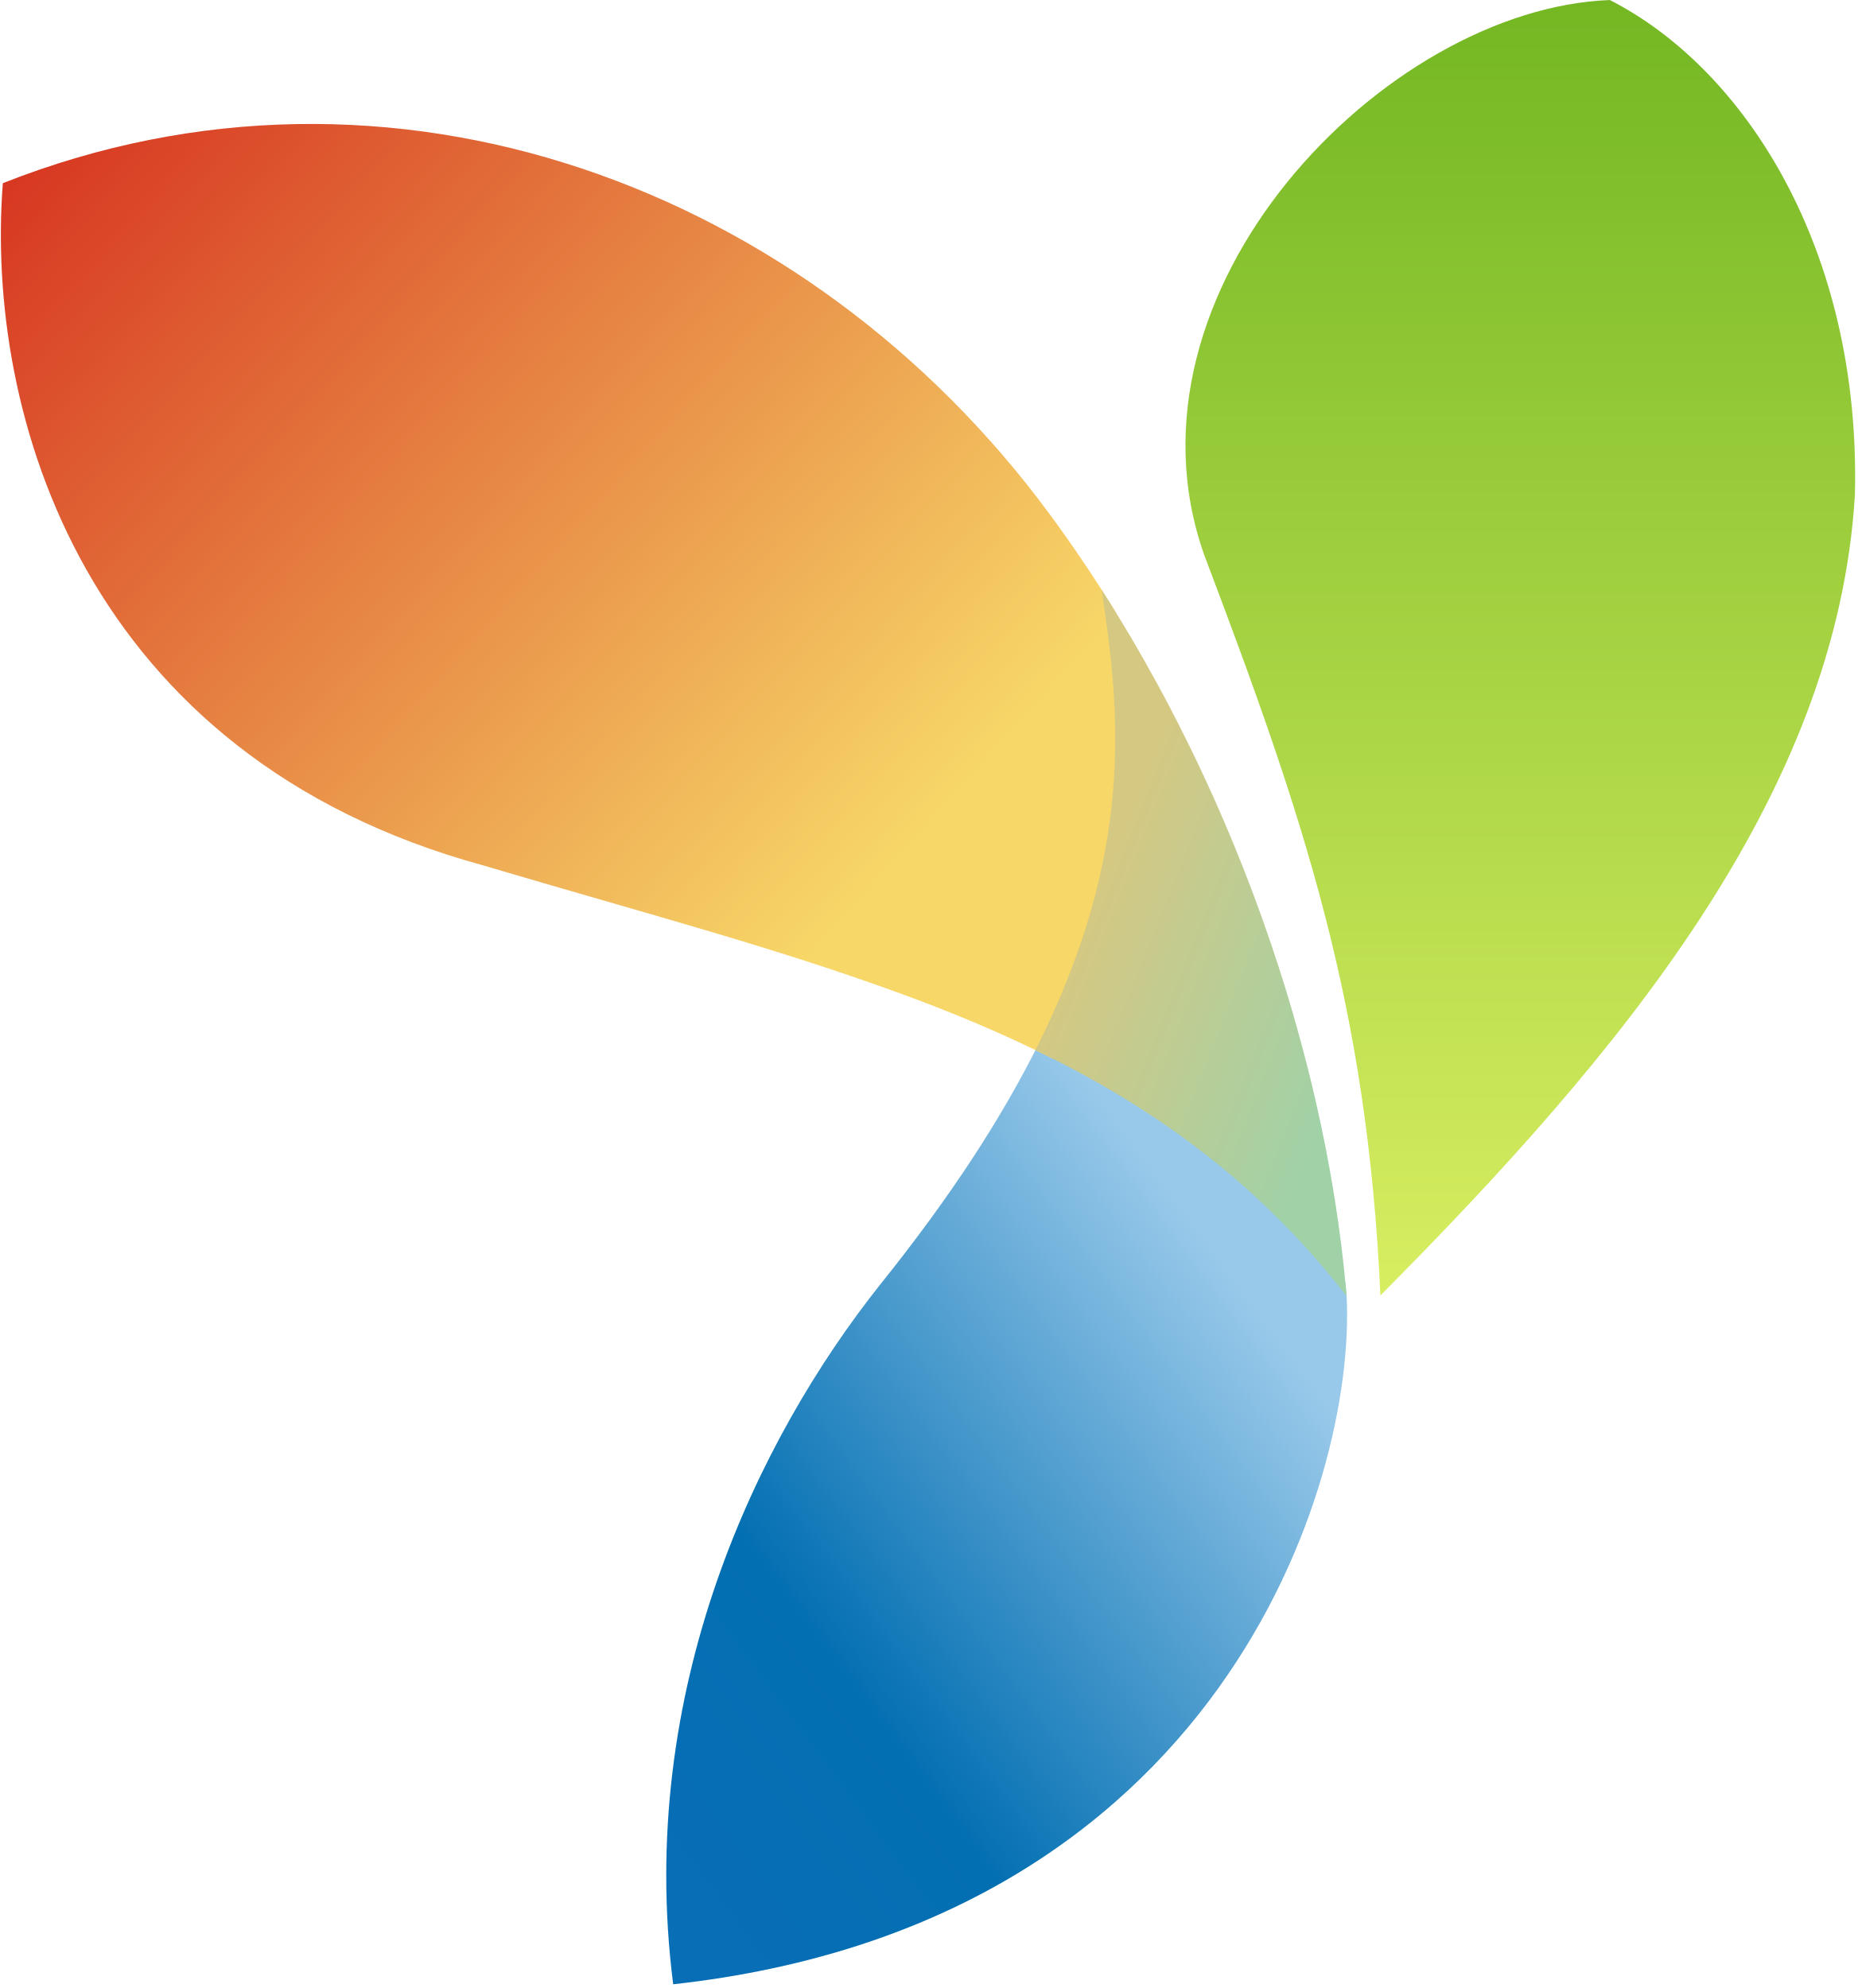
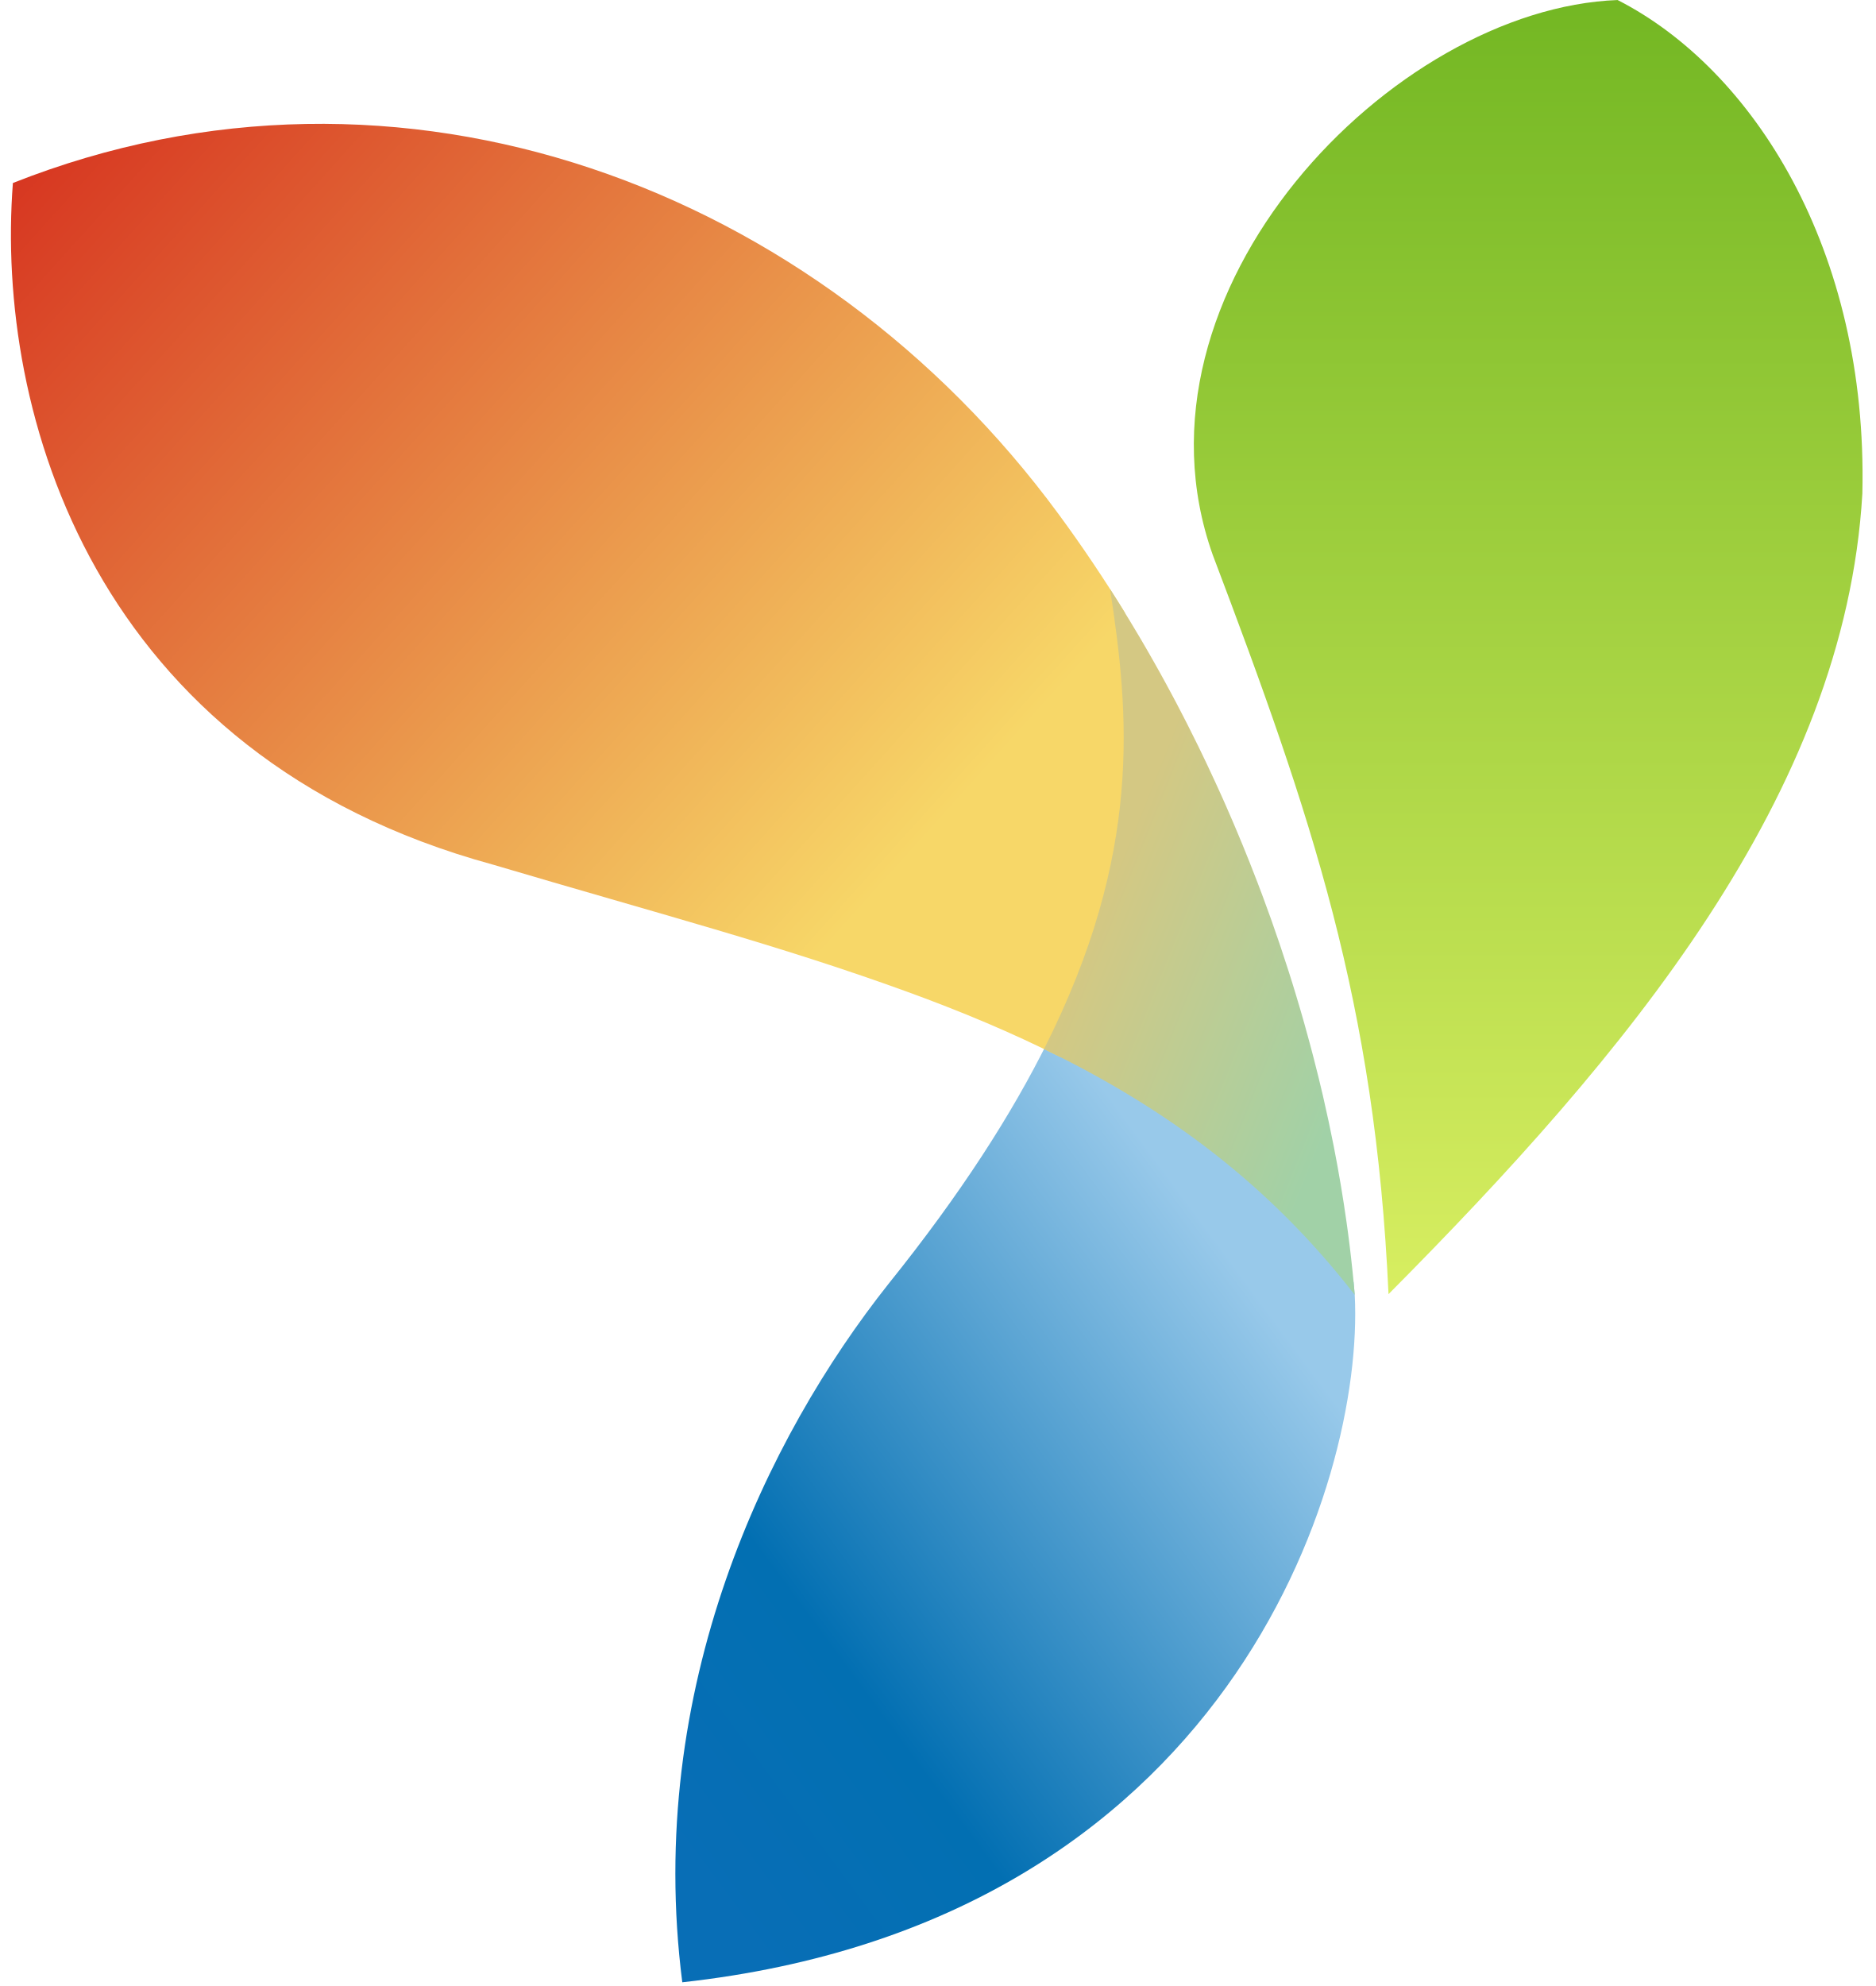
- <svg xmlns="http://www.w3.org/2000/svg" width="256px" height="274px" viewBox="0 0 256 274" version="1.1" preserveAspectRatio="xMidYMid">
+ <svg xmlns="http://www.w3.org/2000/svg" width="34px" height="36px" viewBox="0 0 256 274" version="1.1" preserveAspectRatio="xMidYMid">
  <defs>
    <linearGradient x1="50%" y1="0%" x2="50%" y2="100%" id="linearGradient-1">
      <stop stop-color="#73B723" offset="0%" />
      <stop stop-color="#D8EE61" offset="100%" />
    </linearGradient>
    <linearGradient x1="84.858%" y1="26.251%" x2="13.584%" y2="100%" id="linearGradient-2">
      <stop stop-color="#98C9EA" offset="0%" />
      <stop stop-color="#026FB2" offset="68.865%" />
      <stop stop-color="#086EB6" offset="100%" />
    </linearGradient>
    <linearGradient x1="0%" y1="6.32%" x2="85.884%" y2="69.935%" id="linearGradient-3">
      <stop stop-color="#D73721" offset="0%" />
      <stop stop-color="#F7D768" offset="100%" />
    </linearGradient>
    <linearGradient x1="30.961%" y1="30.993%" x2="86.77%" y2="81.746%" id="linearGradient-4">
      <stop stop-color="#D4C883" offset="0%" />
      <stop stop-color="#A1D1A7" offset="100%" />
    </linearGradient>
  </defs>
  <g>
    <path d="M221.829,0.004 C240.43,9.482 256.405,34.353 255.604,68.104 C253.173,109.689 223.022,145.528 190.217,178.548 C188.38,138.279 179.624,112.616 165.952,76.529 C153.044,40.161 190.782,1.168 221.829,0.004 Z" fill="url(#linearGradient-1)" />
    <path d="M121.217,177.132 C131.205,164.708 138.284,153.644 143.224,143.648 C177.065,161.341 169.079,158.037 185.4,176.888 C185.455,177.475 185.507,178.06 185.556,178.643 C186.91,204.781 167.843,265.207 92.763,273.488 C87.566,232.885 104.462,198.251 121.217,177.132 Z" fill="url(#linearGradient-2)" />
    <path d="M0.391,25.247 C53.886,4.078 111.459,25.763 144.697,70.944 C147.913,75.313 150.962,79.853 153.838,84.526 C159.032,117.681 155.071,136.094 144.962,145.855 C138.315,142.501 131.223,139.527 123.653,136.777 C106.051,130.383 89.807,126.151 66.608,119.282 C11.52,104.248 -2.065,57.012 0.391,25.247 Z" fill="url(#linearGradient-3)" />
    <path d="M151.793,81.28 C152.144,81.825 152.491,82.366 152.834,82.915 L153.255,83.592 C154.113,84.971 154.955,86.358 155.785,87.761 L155.925,87.996 L156.148,88.376 L156.351,88.727 L156.945,89.747 L156.986,89.821 L157.791,91.233 L157.816,91.274 C158.398,92.302 158.972,93.334 159.537,94.374 L159.608,94.506 L160.235,95.67 L160.252,95.699 L160.941,96.995 L161.139,97.375 L161.523,98.114 L161.994,99.026 L162.448,99.91 C162.91,100.826 163.368,101.743 163.818,102.659 L163.934,102.886 C164.747,104.55 165.535,106.217 166.307,107.897 L166.894,109.181 L166.951,109.309 L167.327,110.143 L167.765,111.13 L168.012,111.699 L168.409,112.612 L168.693,113.268 L169.292,114.68 L169.333,114.779 L169.973,116.314 L170.051,116.5 C170.733,118.16 171.393,119.819 172.033,121.491 L172.095,121.644 L172.623,123.043 L172.656,123.121 L172.962,123.947 C173.3,124.864 173.635,125.78 173.965,126.7 L174.093,127.06 C174.456,128.087 174.815,129.119 175.162,130.147 L175.273,130.473 C175.599,131.439 175.913,132.405 176.227,133.371 L176.38,133.846 L176.417,133.957 L176.912,135.522 L176.933,135.592 L177.391,137.086 L177.849,138.626 L177.862,138.659 L178.241,139.96 L178.361,140.381 L178.592,141.186 C178.852,142.114 179.108,143.039 179.356,143.968 L179.542,144.661 L179.901,146.032 L179.917,146.098 C180.355,147.782 180.768,149.466 181.16,151.146 L181.197,151.32 L181.238,151.497 C181.75,153.714 182.221,155.923 182.654,158.123 L182.696,158.342 C183.364,161.764 183.938,165.165 184.413,168.538 L184.421,168.583 C184.57,169.623 184.706,170.659 184.834,171.696 L184.887,172.141 L185.061,173.623 L185.061,173.627 L185.209,174.998 L185.259,175.452 L185.366,176.538 L185.408,176.975 L185.424,177.153 L185.556,178.643 C173.738,163.423 159.62,152.934 142.679,144.727 C156.351,117.697 154.431,98.436 151.793,81.28" fill="url(#linearGradient-4)" />
  </g>
</svg>
